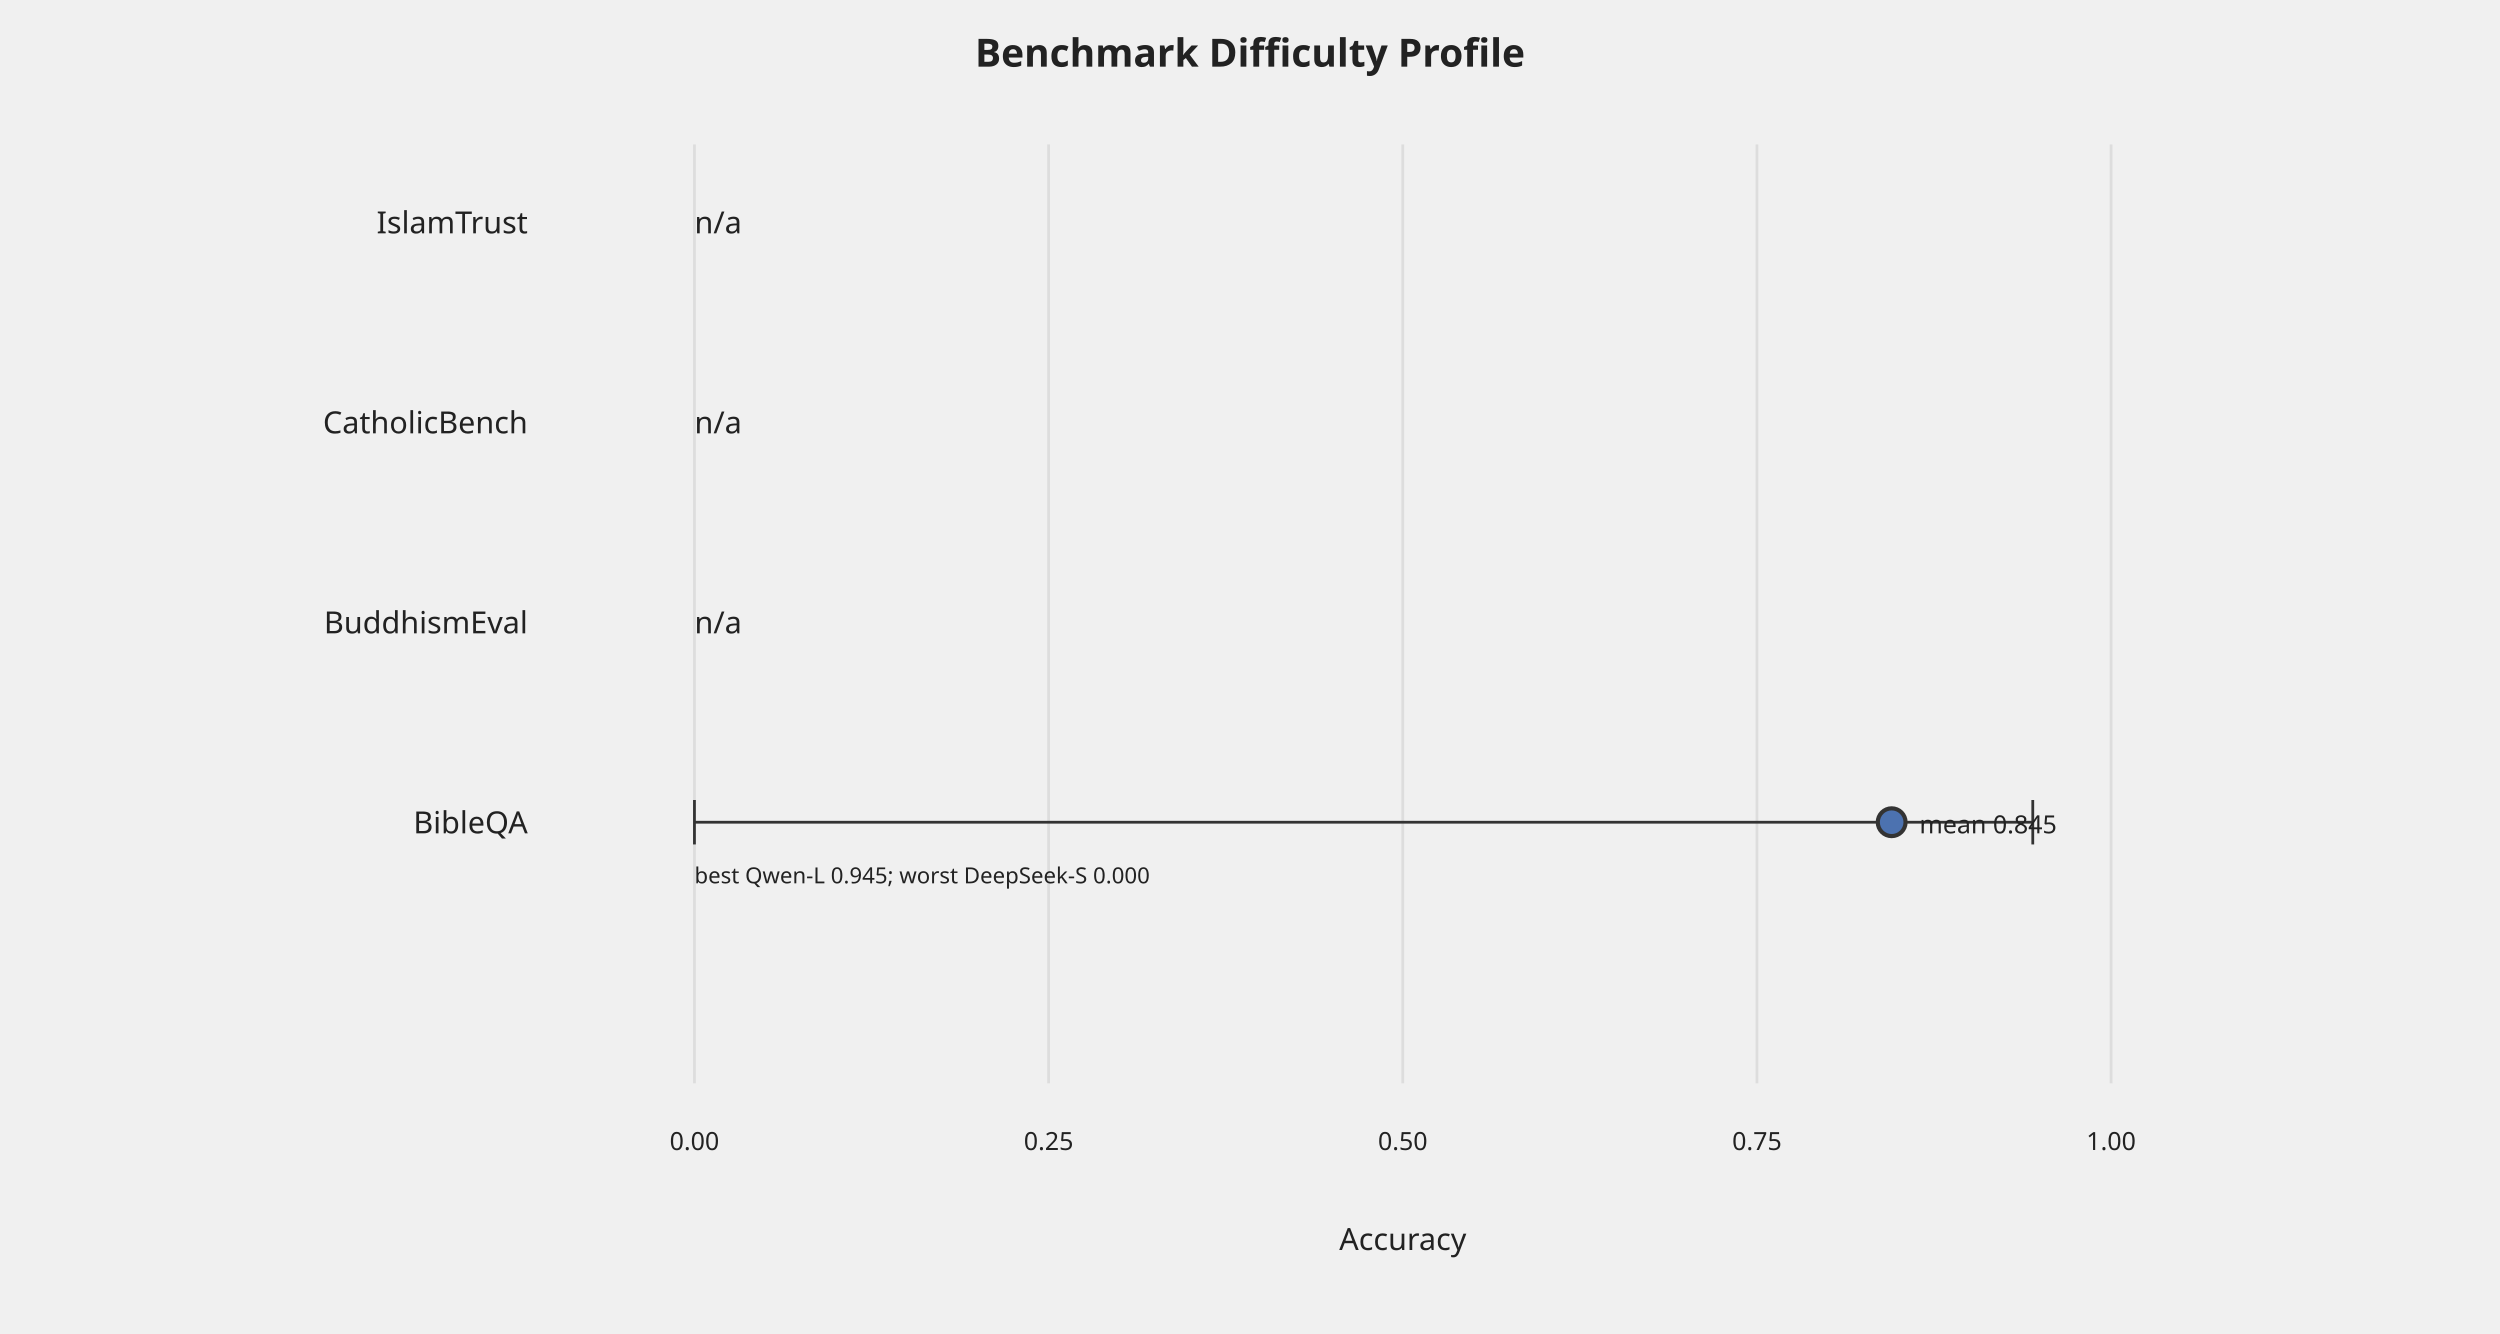
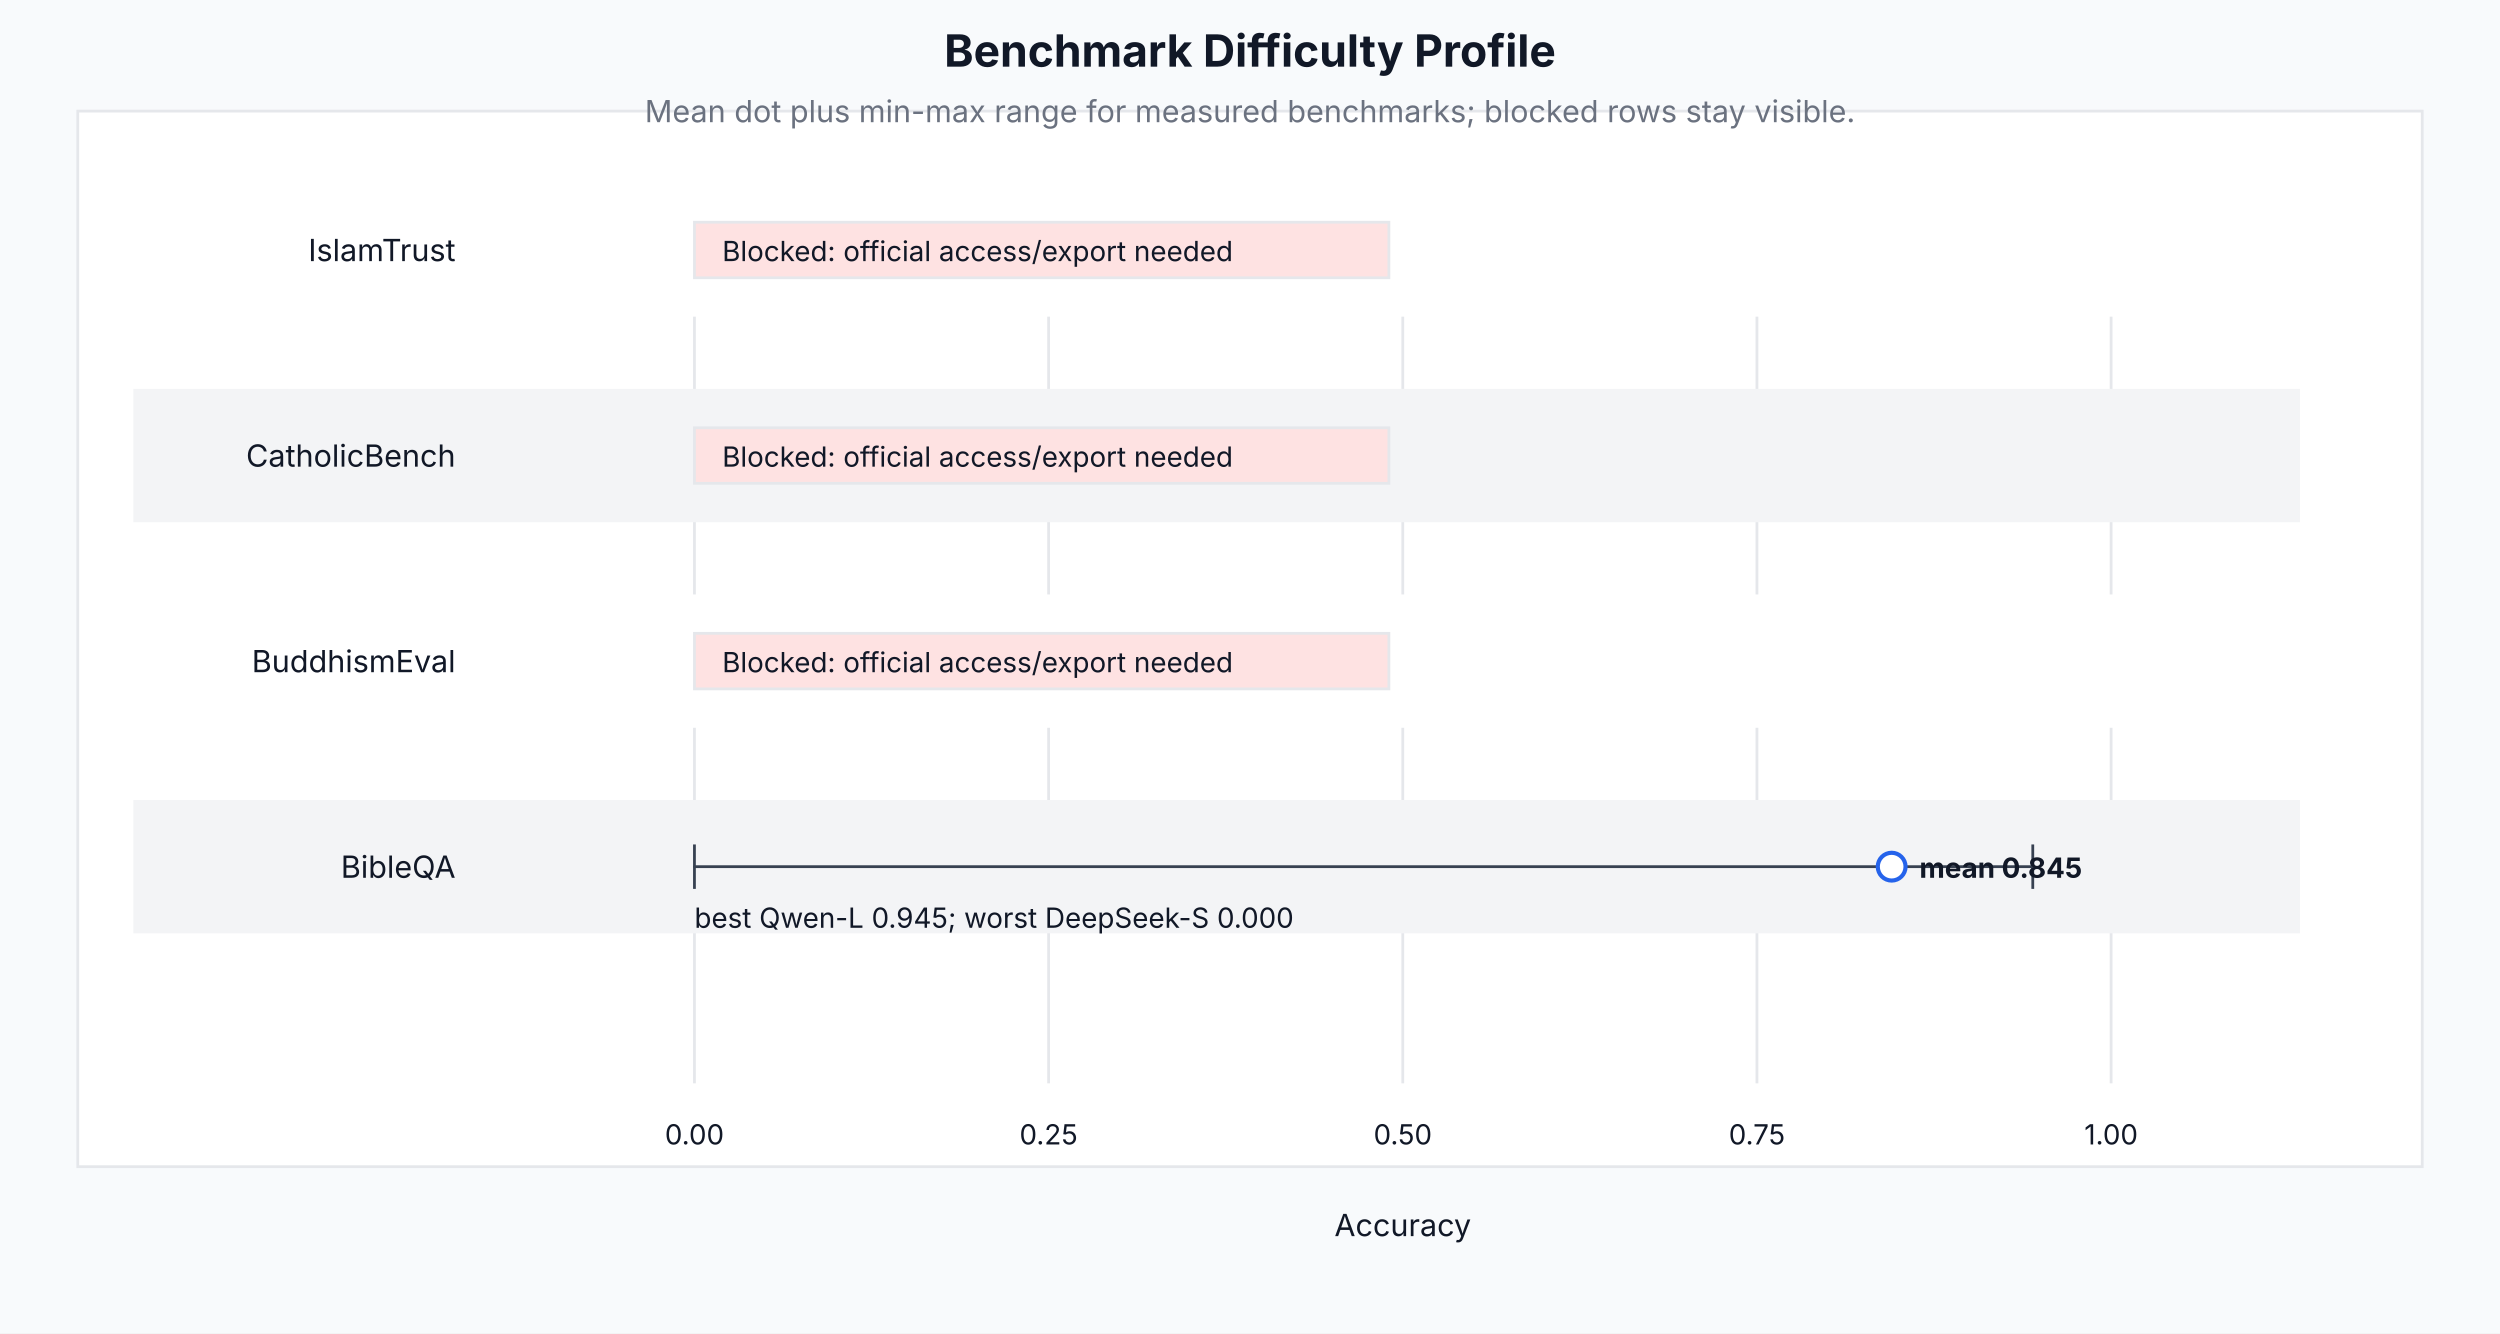
<svg xmlns="http://www.w3.org/2000/svg" viewBox="0 0 900 480" role="img">
  <style>
-         text { font-family: system-ui, sans-serif; fill: #222; }
-         .title { font-size: 14px; font-weight: 700; }
+         text { font-family: system-ui, -apple-system, BlinkMacSystemFont, "Segoe UI", sans-serif; fill: #111827; }
+         .title { font-size: 16px; font-weight: 750; }
+         .subtitle { font-size: 11px; fill: #6B7280; }
        .axis { font-size: 11px; }
-         .small { font-size: 9px; }
-         .tiny { font-size: 8px; }
-         .grid { stroke: #dddddd; stroke-width: 1; }
-         .axis-line { stroke: #333333; stroke-width: 1; }
+         .small { font-size: 10px; }
+         .tiny { font-size: 8.5px; }
+         .value { font-size: 10px; font-weight: 650; }
+         .cell-label { font-size: 10px; font-weight: 750; fill: #ffffff; }
+         .muted { font-size: 10px; fill: #6B7280; }
+         .grid { stroke: #E5E7EB; stroke-width: 1; }
+         .axis-line { stroke: #374151; stroke-width: 1; }
        .outline { stroke: #ffffff; stroke-width: 1; }
+         .panel { stroke: #E5E7EB; stroke-width: 1; }
    </style>
+   <rect x="0" y="0" width="900" height="480" fill="#F8FAFC" />
+   <rect x="28.0" y="40.0" width="844.0" height="380.0" fill="#FFFFFF" class="panel" />
  <text x="450.0" y="24.0" class="title" text-anchor="middle">Benchmark Difficulty Profile</text>
-   <line x1="250.0" y1="52.0" x2="250.0" y2="390.0" class="grid" />
-   <text x="250.0" y="414.0" class="small" text-anchor="middle">0.00</text>
-   <line x1="377.5" y1="52.0" x2="377.5" y2="390.0" class="grid" />
-   <text x="377.5" y="414.0" class="small" text-anchor="middle">0.25</text>
-   <line x1="505.0" y1="52.0" x2="505.0" y2="390.0" class="grid" />
-   <text x="505.0" y="414.0" class="small" text-anchor="middle">0.50</text>
-   <line x1="632.5" y1="52.0" x2="632.5" y2="390.0" class="grid" />
-   <text x="632.5" y="414.0" class="small" text-anchor="middle">0.75</text>
-   <line x1="760.0" y1="52.0" x2="760.0" y2="390.0" class="grid" />
-   <text x="760.0" y="414.0" class="small" text-anchor="middle">1.00</text>
-   <text x="505.0" y="450.0" class="axis" text-anchor="middle">Accuracy</text>
-   <text x="190.0" y="84.0" class="axis" text-anchor="end">IslamTrust</text>
-   <text x="250.0" y="84.0" class="axis" text-anchor="start">n/a</text>
-   <text x="190.0" y="156.0" class="axis" text-anchor="end">CatholicBench</text>
-   <text x="250.0" y="156.0" class="axis" text-anchor="start">n/a</text>
-   <text x="190.0" y="228.0" class="axis" text-anchor="end">BuddhismEval</text>
-   <text x="250.0" y="228.0" class="axis" text-anchor="start">n/a</text>
-   <text x="190.0" y="300.0" class="axis" text-anchor="end">BibleQA</text>
-   <line x1="250.0" y1="296.0" x2="731.8" y2="296.0" class="axis-line" stroke-width="3" />
-   <line x1="250.0" y1="288.0" x2="250.0" y2="304.0" class="axis-line" />
-   <line x1="731.8" y1="288.0" x2="731.8" y2="304.0" class="axis-line" />
-   <circle cx="681.0" cy="296.0" r="5.0" fill="#4C72B0" stroke="#333333" stroke-width="1.5" />
-   <text x="691.0" y="300.0" class="small" text-anchor="start">mean 0.845</text>
-   <text x="250.0" y="318.0" class="tiny" text-anchor="start">best Qwen-L 0.945; worst DeepSeek-S 0.000</text>
+   <text x="450.0" y="44.0" class="subtitle" text-anchor="middle">Mean dot plus min-max range for measured benchmarks; blocked rows stay visible.</text>
+   <line x1="250.0" y1="68.0" x2="250.0" y2="390.0" class="grid" />
+   <text x="250.0" y="412.0" class="small" text-anchor="middle">0.00</text>
+   <line x1="377.5" y1="68.0" x2="377.5" y2="390.0" class="grid" />
+   <text x="377.5" y="412.0" class="small" text-anchor="middle">0.25</text>
+   <line x1="505.0" y1="68.0" x2="505.0" y2="390.0" class="grid" />
+   <text x="505.0" y="412.0" class="small" text-anchor="middle">0.50</text>
+   <line x1="632.5" y1="68.0" x2="632.5" y2="390.0" class="grid" />
+   <text x="632.5" y="412.0" class="small" text-anchor="middle">0.75</text>
+   <line x1="760.0" y1="68.0" x2="760.0" y2="390.0" class="grid" />
+   <text x="760.0" y="412.0" class="small" text-anchor="middle">1.00</text>
+   <text x="505.0" y="445.0" class="axis" text-anchor="middle">Accuracy</text>
+   <rect x="48.0" y="66.0" width="780.0" height="48.0" fill="#FFFFFF" />
+   <text x="164.0" y="94.0" class="axis" text-anchor="end">IslamTrust</text>
+   <rect x="250.0" y="80.0" width="250.0" height="20.0" fill="#FEE2E2" class="panel" />
+   <text x="260.0" y="94.0" class="small" text-anchor="start">Blocked: official access/export needed</text>
+   <rect x="48.0" y="140.0" width="780.0" height="48.0" fill="#F3F4F6" />
+   <text x="164.0" y="168.0" class="axis" text-anchor="end">CatholicBench</text>
+   <rect x="250.0" y="154.0" width="250.0" height="20.0" fill="#FEE2E2" class="panel" />
+   <text x="260.0" y="168.0" class="small" text-anchor="start">Blocked: official access/export needed</text>
+   <rect x="48.0" y="214.0" width="780.0" height="48.0" fill="#FFFFFF" />
+   <text x="164.0" y="242.0" class="axis" text-anchor="end">BuddhismEval</text>
+   <rect x="250.0" y="228.0" width="250.0" height="20.0" fill="#FEE2E2" class="panel" />
+   <text x="260.0" y="242.0" class="small" text-anchor="start">Blocked: official access/export needed</text>
+   <rect x="48.0" y="288.0" width="780.0" height="48.0" fill="#F3F4F6" />
+   <text x="164.0" y="316.0" class="axis" text-anchor="end">BibleQA</text>
+   <line x1="250.0" y1="312.0" x2="731.8" y2="312.0" class="axis-line" stroke="#2563EB" stroke-width="4" stroke-linecap="round" />
+   <line x1="250.0" y1="304.0" x2="250.0" y2="320.0" class="axis-line" />
+   <line x1="731.8" y1="304.0" x2="731.8" y2="320.0" class="axis-line" />
+   <circle cx="681.0" cy="312.0" r="5.0" fill="#FFFFFF" stroke="#2563EB" stroke-width="1.5" />
+   <text x="691.0" y="316.0" class="value" text-anchor="start">mean 0.845</text>
+   <text x="250.0" y="334.0" class="small" text-anchor="start">best Qwen-L 0.945; worst DeepSeek-S 0.000</text>
</svg>
